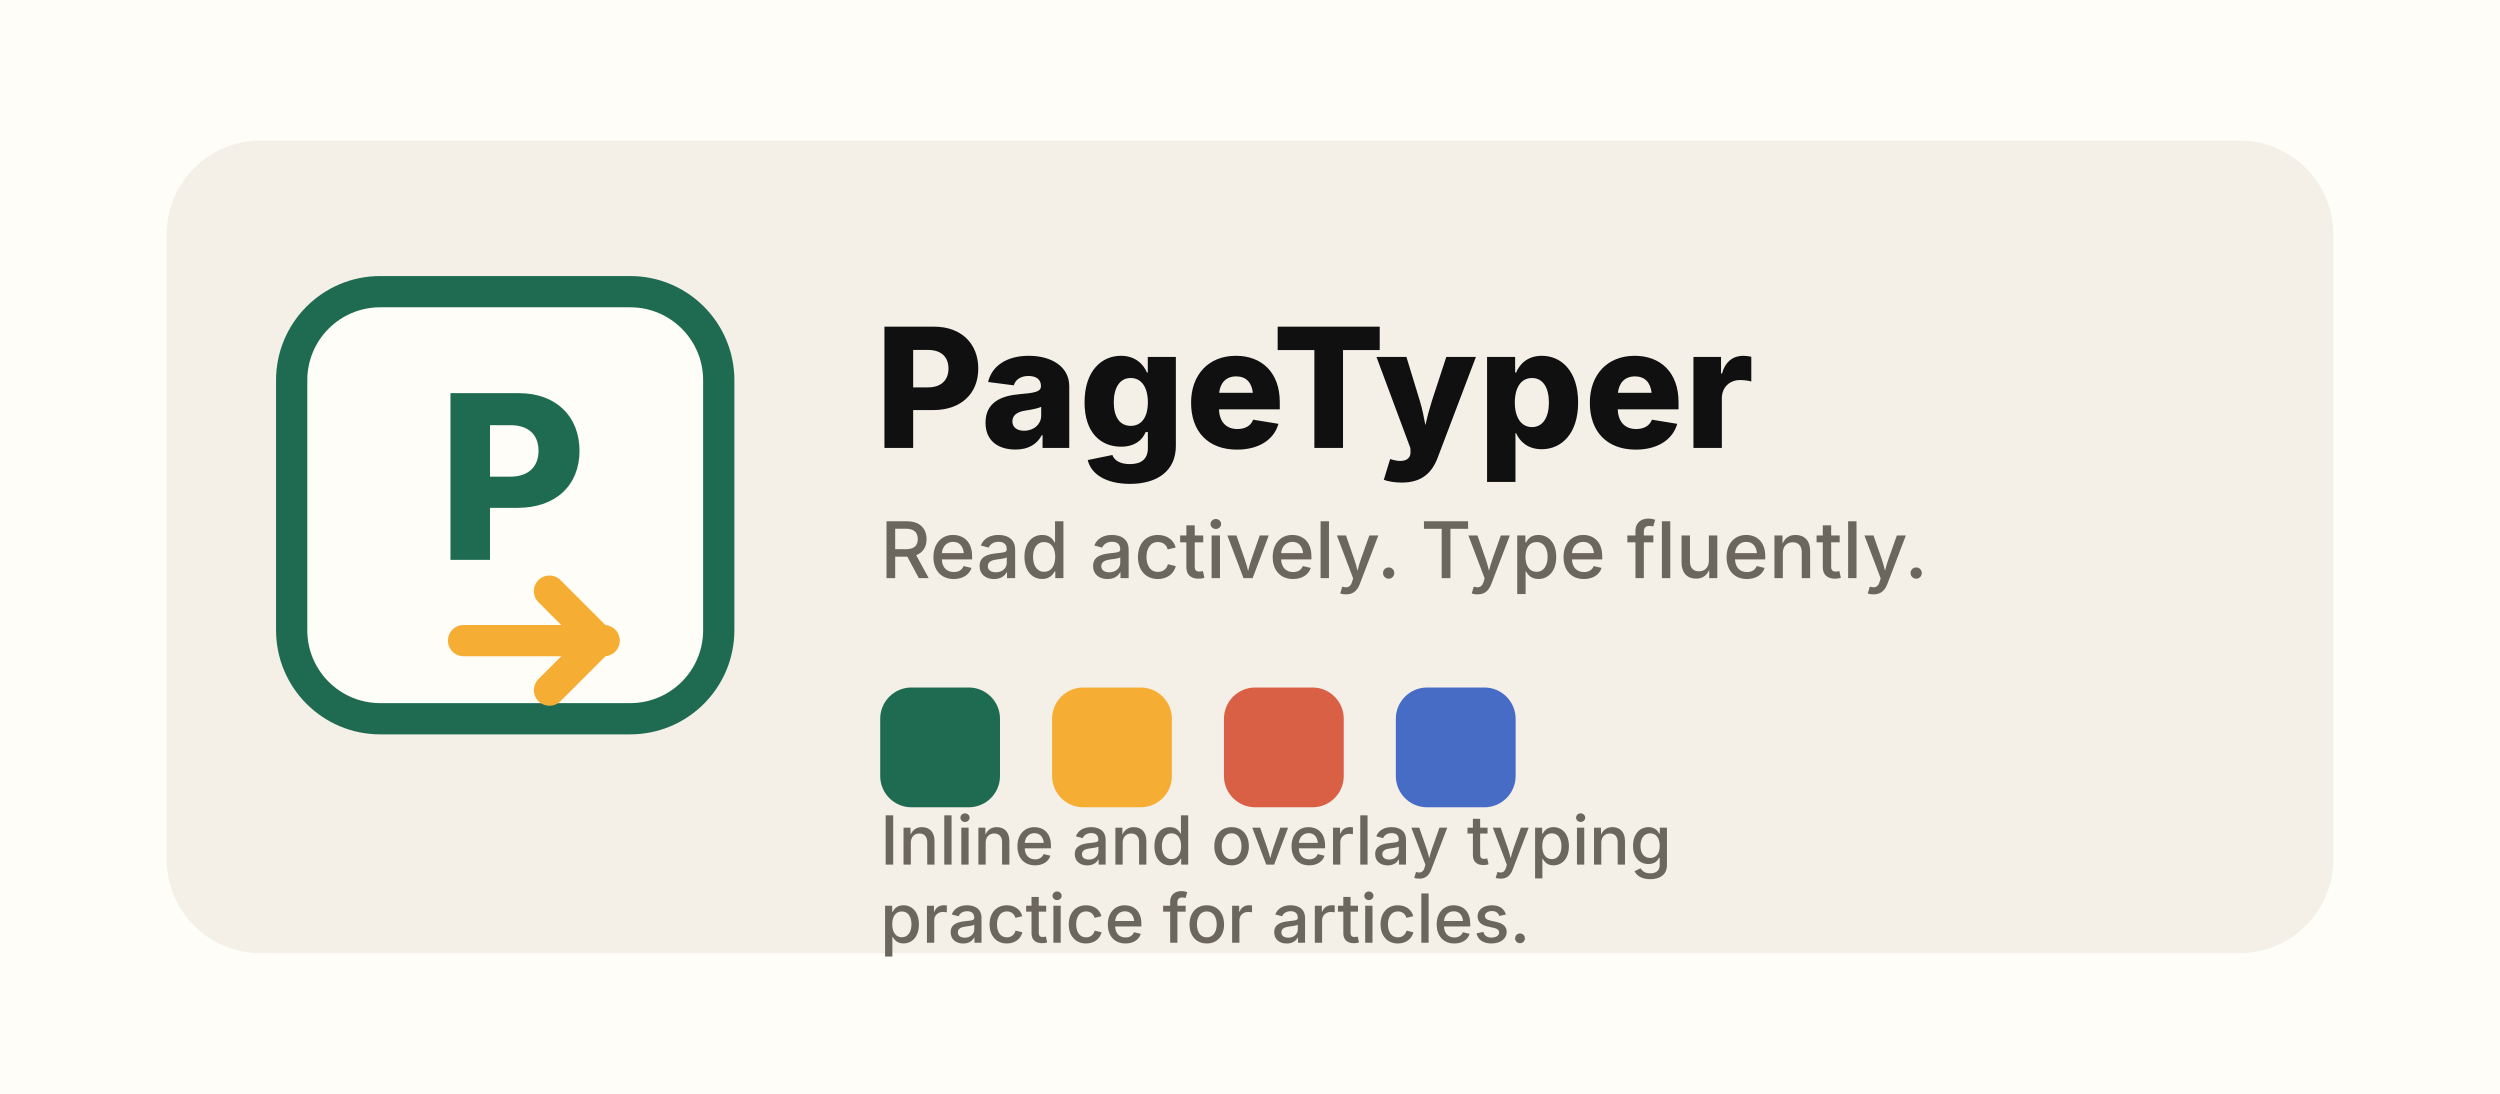
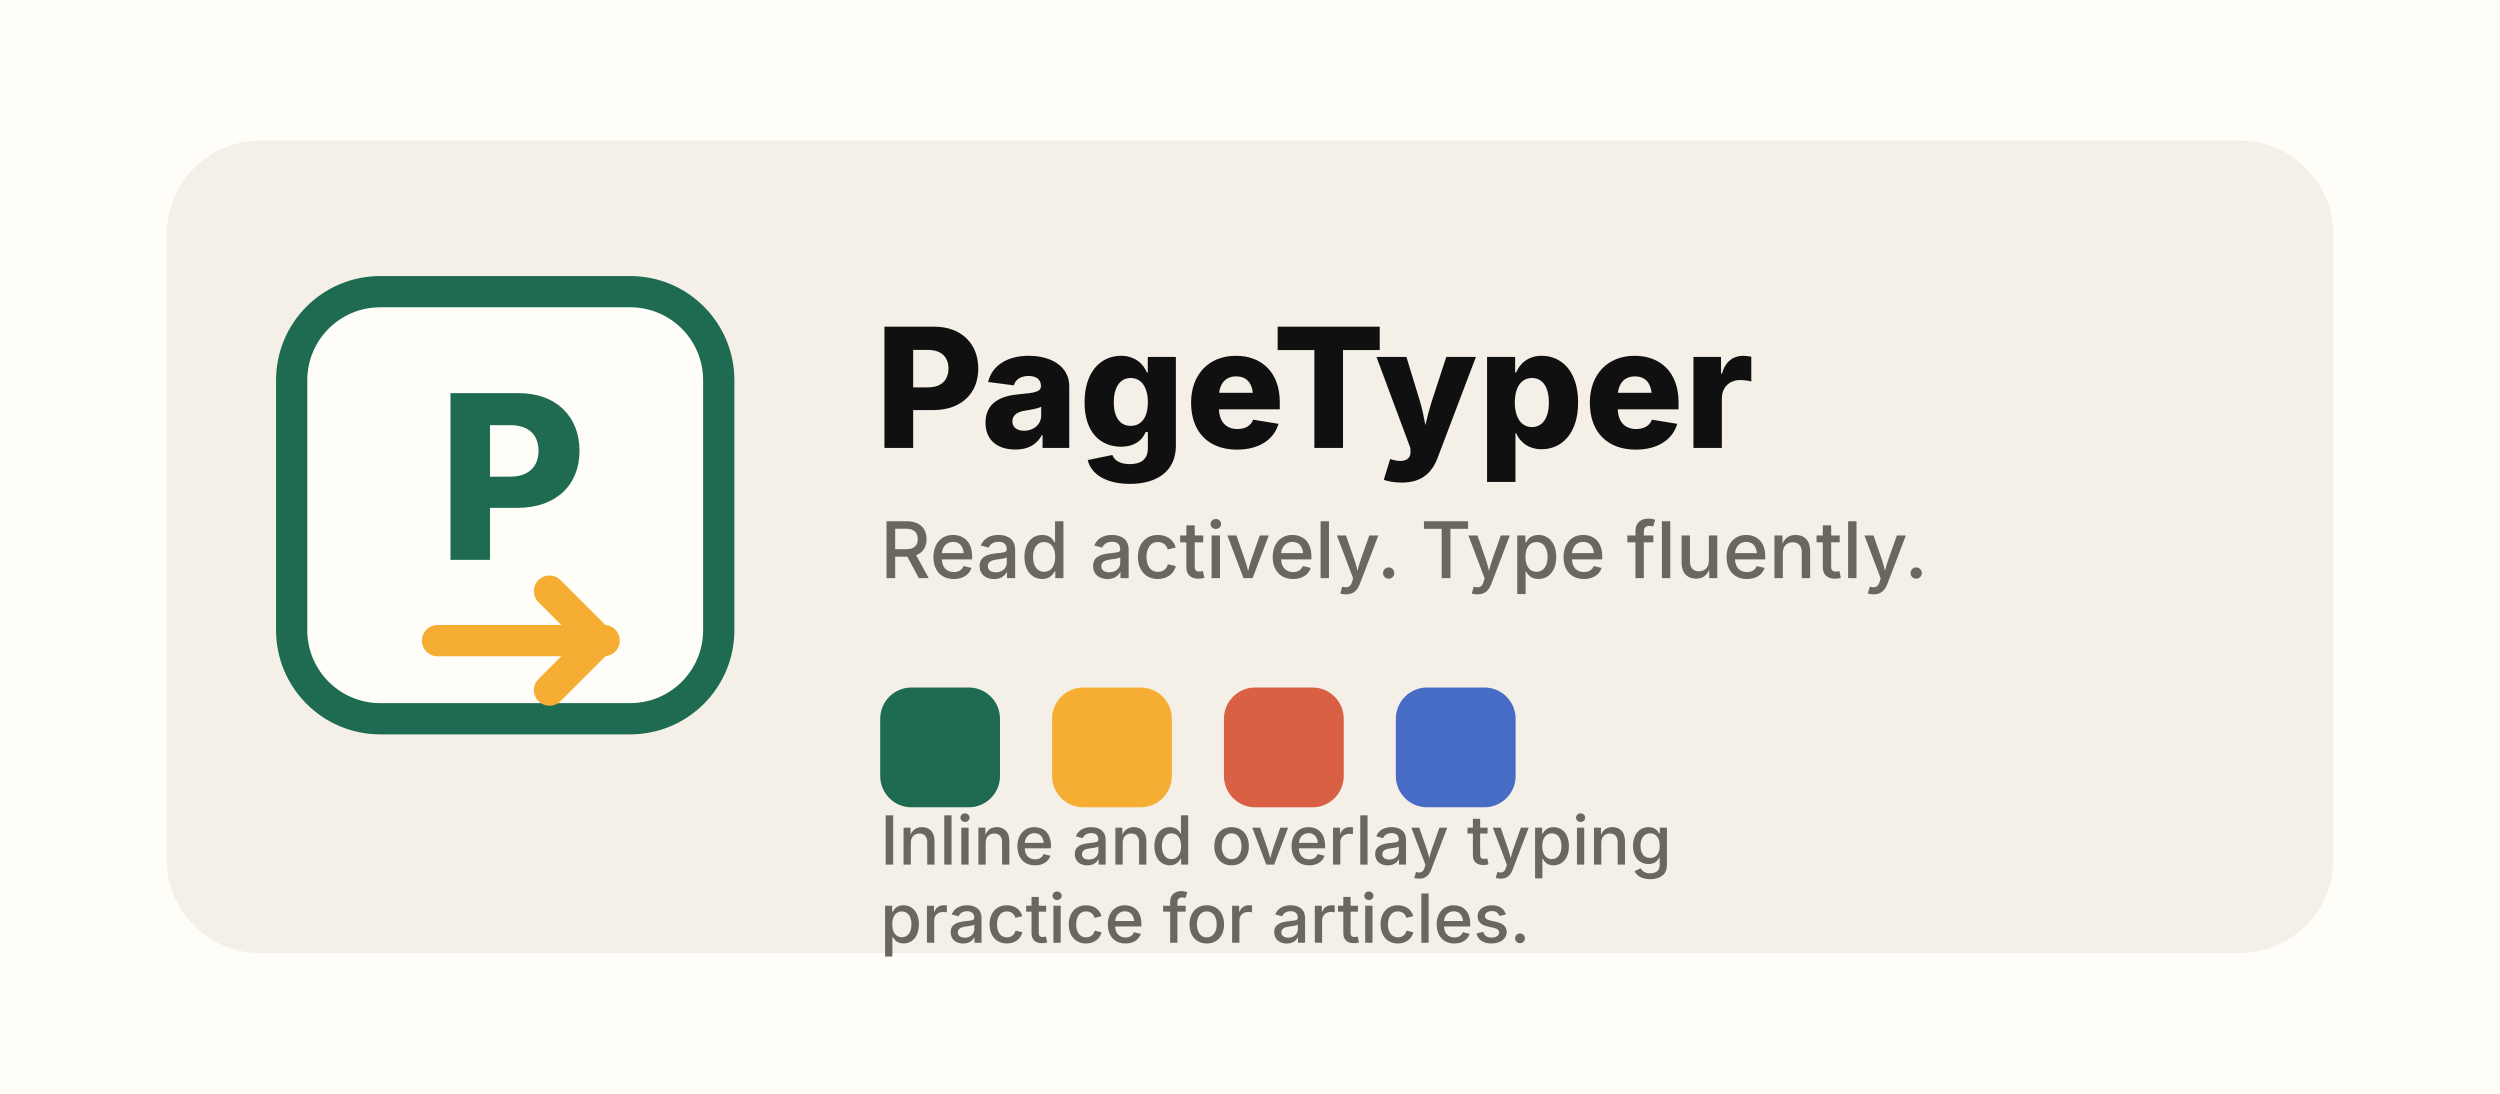
<svg xmlns="http://www.w3.org/2000/svg" width="960" height="420" viewBox="0 0 960 420" fill="none">
  <rect width="960" height="420" fill="#FFFDF8" />
  <rect x="64" y="54" width="832" height="312" rx="36" fill="#F4F0E8" />
  <rect x="112" y="112" width="164" height="164" rx="34" fill="#FFFDF8" stroke="#1E6B52" stroke-width="12" />
  <text x="168" y="215" fill="#1E6B52" font-family="Inter, Arial, sans-serif" font-size="88" font-weight="800">P</text>
-   <path d="M178 246H232" stroke="#F5AE33" stroke-width="12" stroke-linecap="round" />
+   <path d="M168 246H232" stroke="#F5AE33" stroke-width="12" stroke-linecap="round" />
  <path d="M230 246L211 227" stroke="#F5AE33" stroke-width="12" stroke-linecap="round" />
  <path d="M230 246L211 265" stroke="#F5AE33" stroke-width="12" stroke-linecap="round" />
  <text x="336" y="172" fill="#101010" font-family="Inter, Arial, sans-serif" font-size="64" font-weight="800">PageTyper</text>
  <text x="338" y="222" fill="#6B665E" font-family="Inter, Arial, sans-serif" font-size="30" font-weight="500">Read actively. Type fluently.</text>
  <rect x="338" y="264" width="46" height="46" rx="12" fill="#1E6B52" />
  <rect x="404" y="264" width="46" height="46" rx="12" fill="#F5AE33" />
  <rect x="470" y="264" width="46" height="46" rx="12" fill="#D95F45" />
  <rect x="536" y="264" width="46" height="46" rx="12" fill="#466CC5" />
  <text x="338" y="332" fill="#6B665E" font-family="Inter, Arial, sans-serif" font-size="26" font-weight="500">Inline and overlay typing</text>
  <text x="338" y="362" fill="#6B665E" font-family="Inter, Arial, sans-serif" font-size="26" font-weight="500">practice for articles.</text>
</svg>
